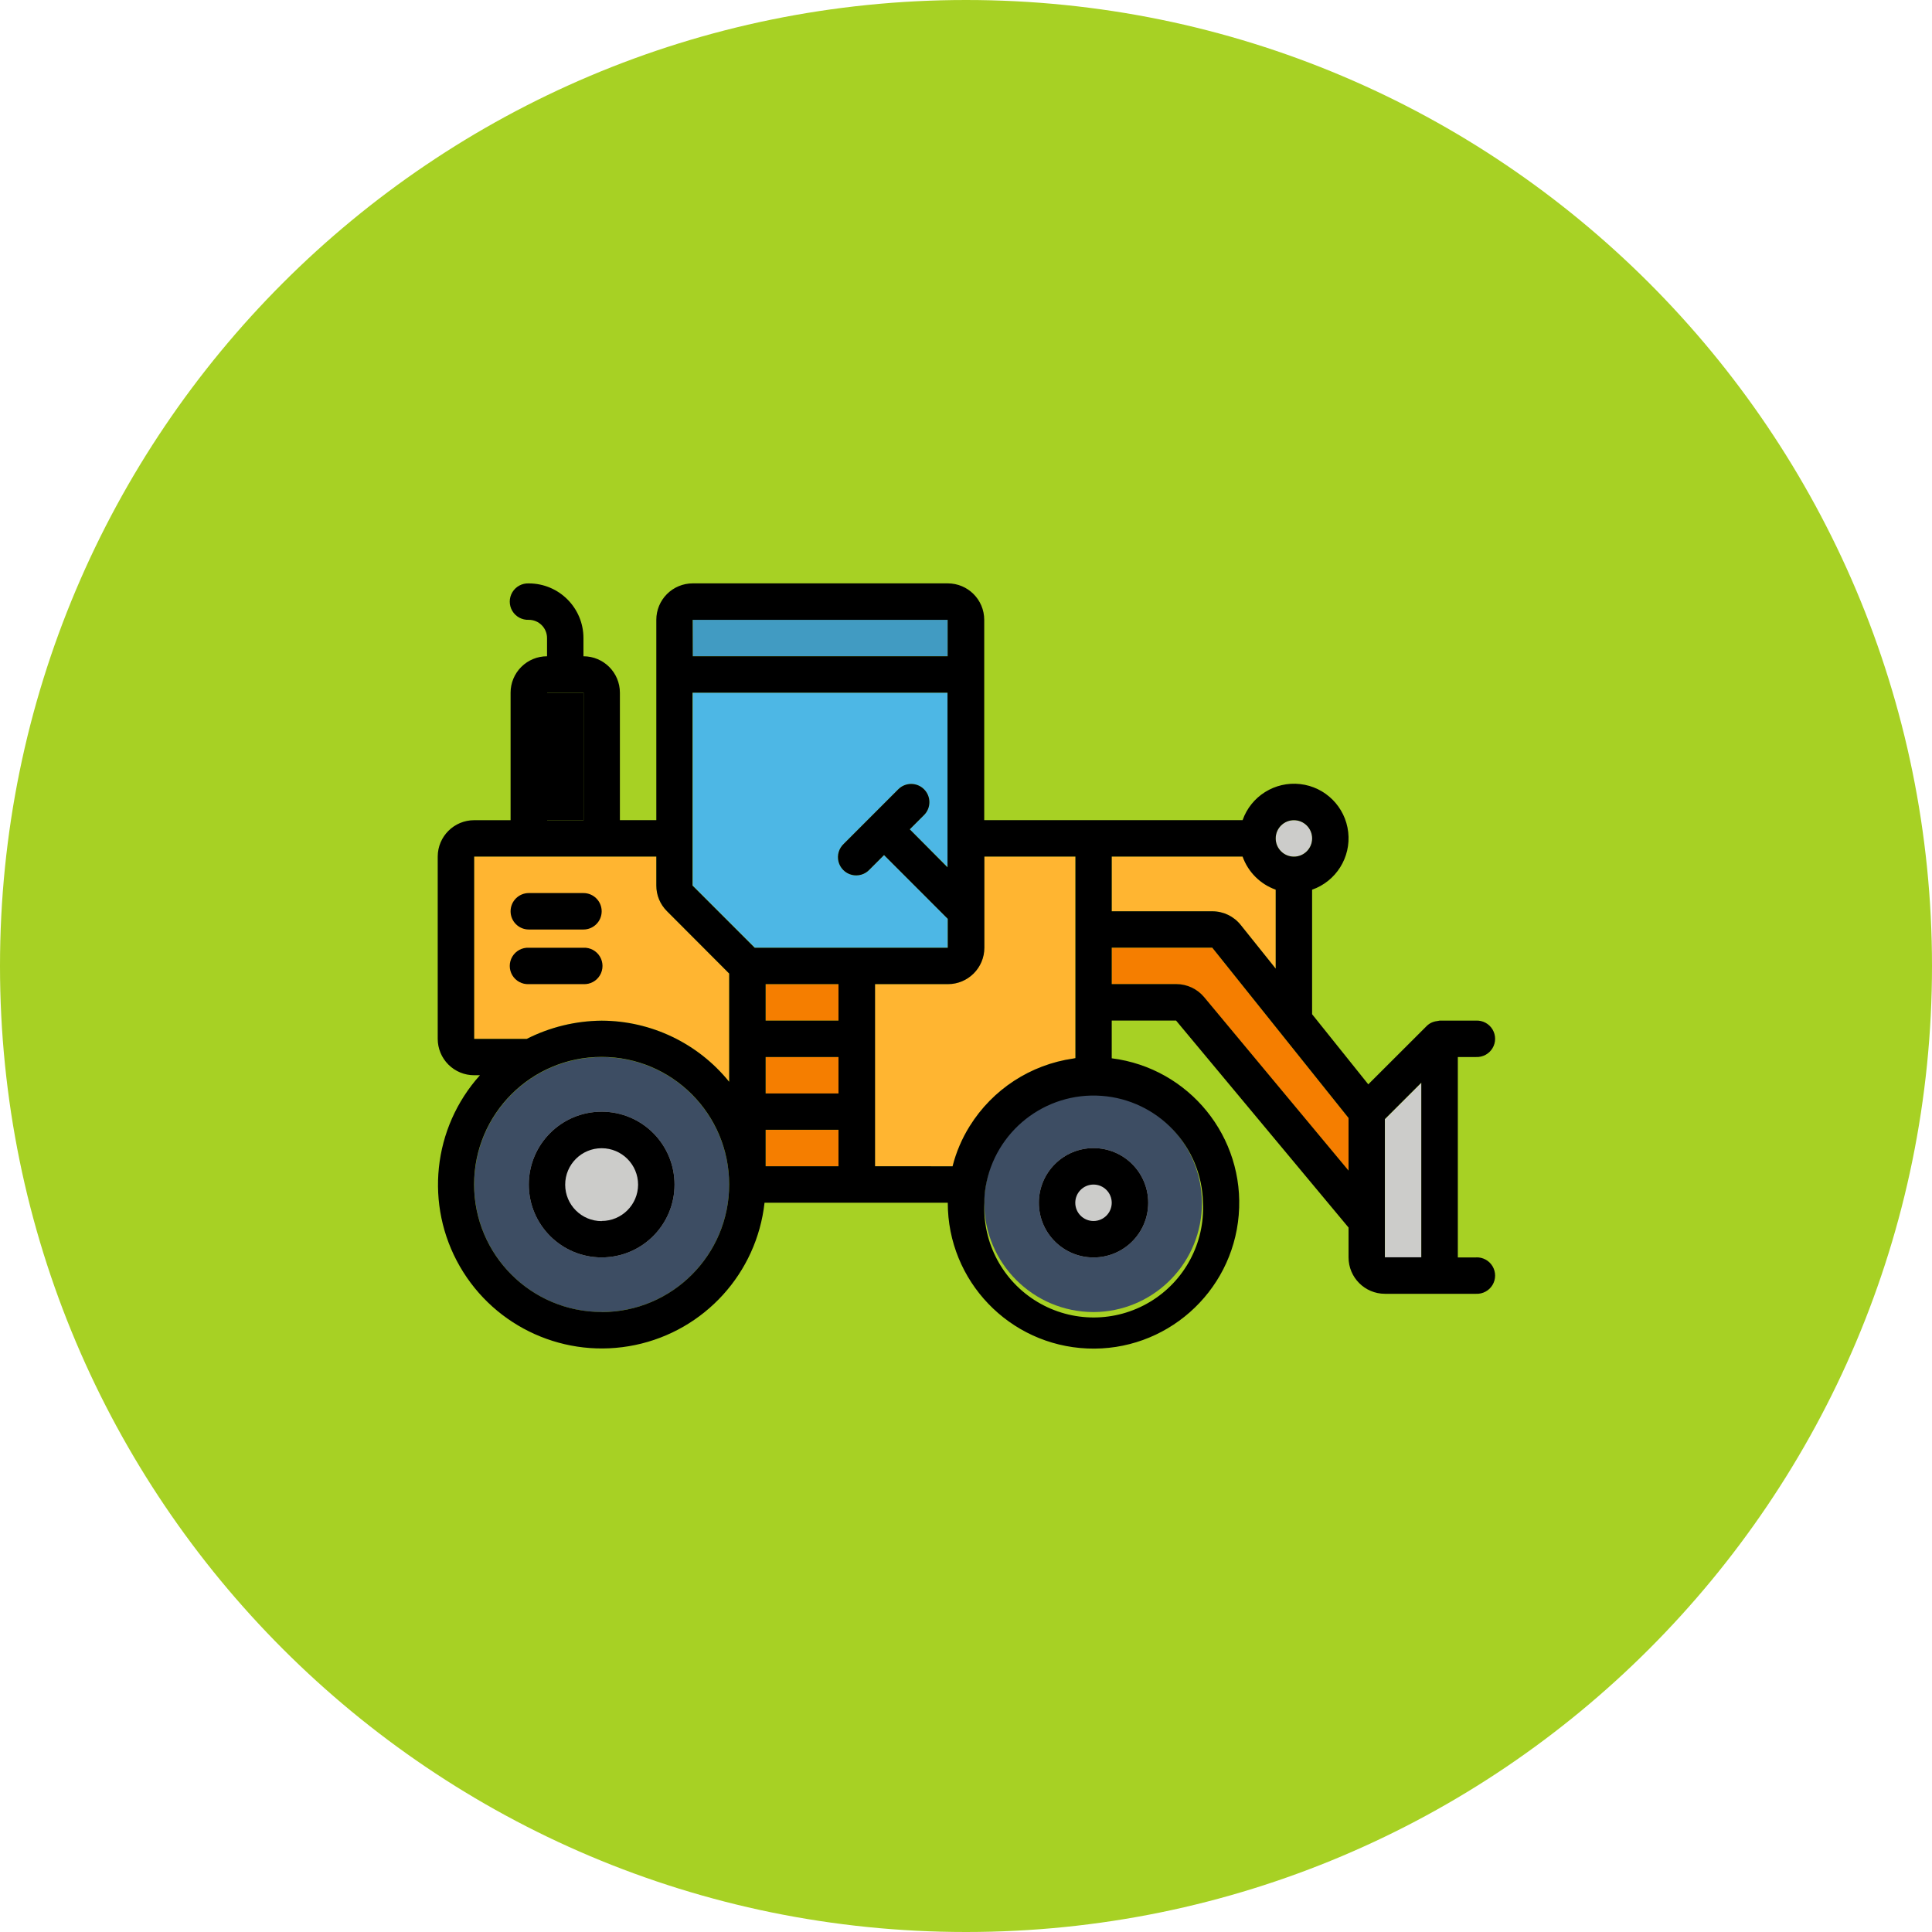
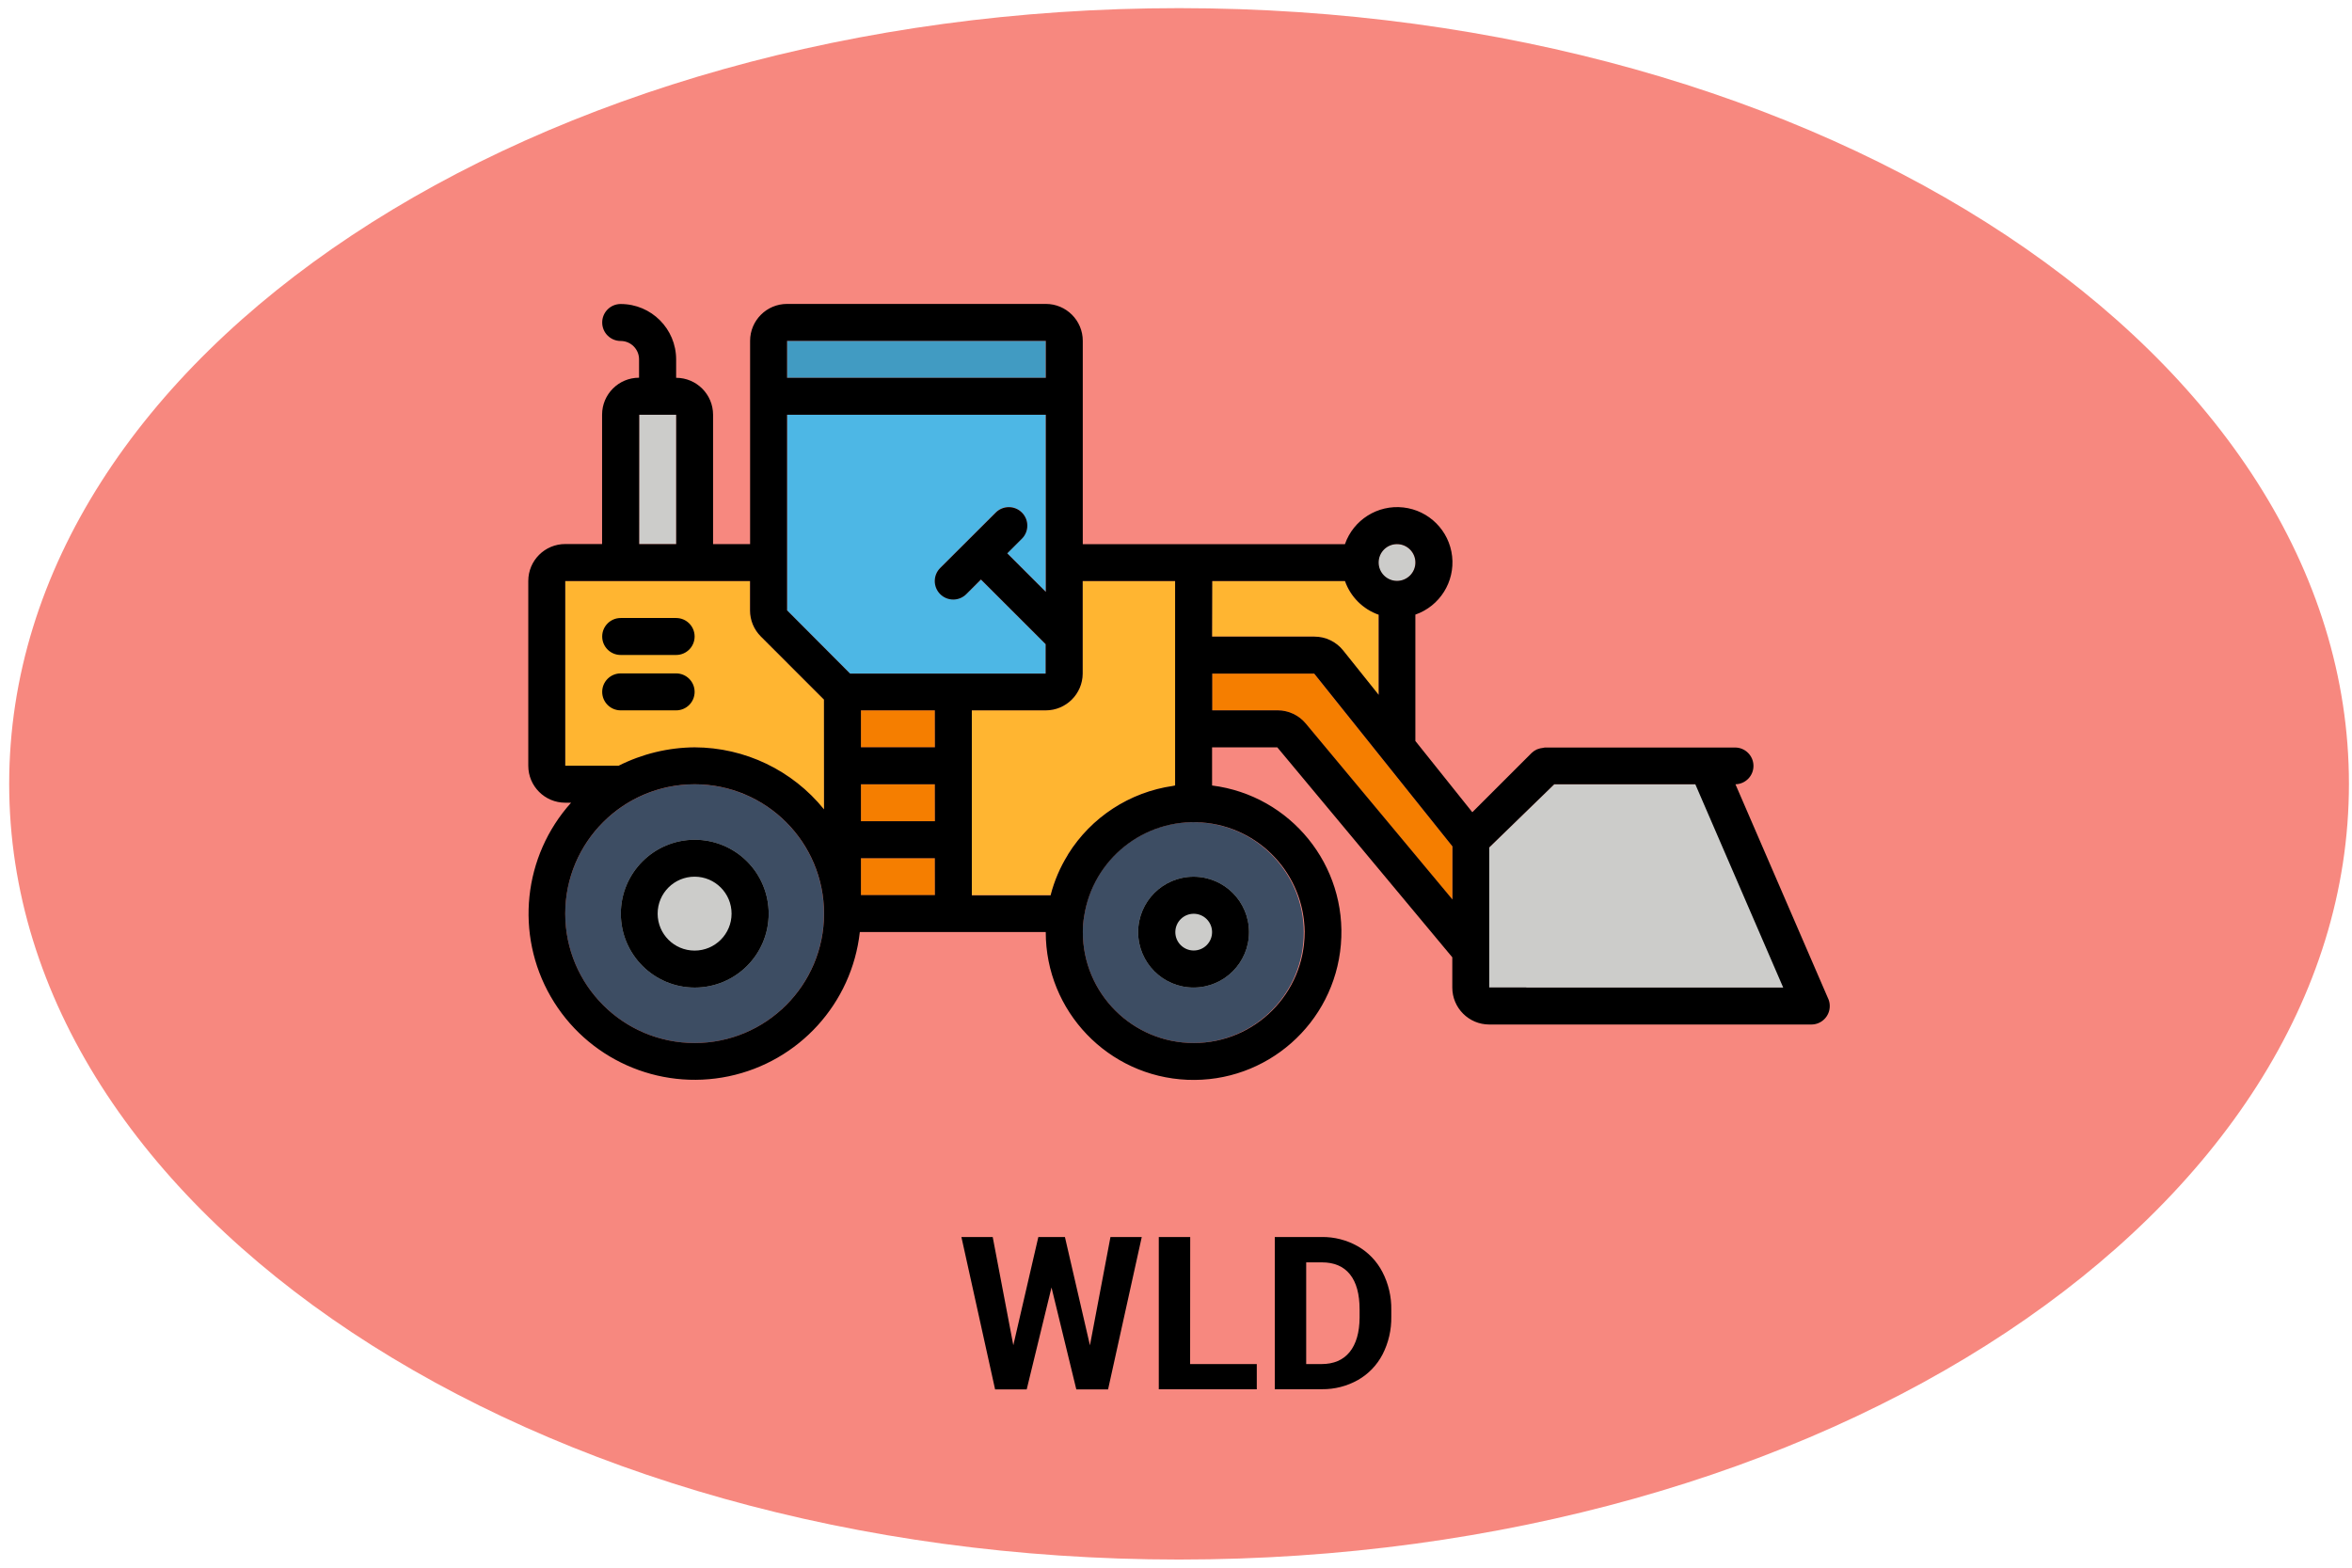
- <svg xmlns="http://www.w3.org/2000/svg" viewBox="0 0 512 512">
-   <circle cx="256" cy="256" fill="#a7d124" r="256" />
-   <path d="m125.66 275.29h13.93a44.81 44.81 0 0 1 19.86-4.82 43.61 43.61 0 0 1 33.79 16.2v-28.67l-16.48-16.5a9.54 9.54 0 0 1 -2.83-6.82v-7.68h-48.27z" fill="#ffb531" />
-   <path d="m183.59 164.26h67.59v9.66h-67.59z" fill="#419bc2" />
-   <path d="m251.17 251.16v-7.66l-16.89-16.9-3.83 3.83a4.83 4.83 0 1 1 -6.83-6.82l14.48-14.49a4.83 4.83 0 0 1 6.83 6.83l-3.83 3.83 10.07 10.07v-46.28h-67.58v51.11l16.48 16.48z" fill="#4db7e5" />
-   <path d="m376.69 286.95-9.66 9.65v26.97 9.66h9.66z" fill="#ccccca" />
-   <path d="m202.9 260.81h19.31v9.66h-19.31z" fill="#f57e00" />
-   <path d="m193.24 313.92a33.79 33.79 0 1 0 -33.79 33.79 33.79 33.79 0 0 0 33.79-33.79z" fill="#3d4d63" />
-   <path d="m144.97 183.57h9.66v33.79h-9.66z" />
-   <path d="m289.79 347.71a28.84 28.84 0 1 0 -28.63-33.12 22.2 22.2 0 0 0 -.33 4.15 29 29 0 0 0 28.96 28.97z" fill="#3d4d63" />
-   <path d="m294.62 227v14.5h26.65a9.6 9.6 0 0 1 7.54 3.63l9.26 11.58v-20.92a14.48 14.48 0 0 1 -8.77-8.79z" fill="#ffb531" />
-   <g fill="#f57e00">
-     <path d="m294.62 251.16v9.65h17.05a9.64 9.64 0 0 1 7.41 3.47l38.3 46v-13.98l-36.12-45.14z" />
-     <path d="m202.9 299.43h19.31v9.66h-19.31z" />
-     <path d="m202.9 280.12h19.31v9.66h-19.31z" />
+ <svg xmlns="http://www.w3.org/2000/svg" viewBox="0 0 768 512">
+   <defs>
+     <style>.cls-1{fill:#f7887f;}.cls-2{fill:#ffb531;}.cls-3{fill:#419bc2;}.cls-4{fill:#4db7e5;}.cls-5{fill:#ccccca;}.cls-6{fill:#f57e00;}.cls-7{fill:#3d4d63;}</style>
+   </defs>
+   <g id="Equipments">
+     <g id="base">
+       <ellipse class="cls-1" cx="385" cy="256" rx="382" ry="253.34" />
+     </g>
+     <g id="icon-wheel_loader">
+       <g id="color">
+         <path class="cls-2" d="M184.57,250.12H202a56.06,56.06,0,0,1,24.82-6,54.5,54.5,0,0,1,42.24,20.26V228.48l-20.6-20.6a12,12,0,0,1-3.54-8.54v-9.57H184.57Z" />
+         <rect class="cls-3" x="256.98" y="111.33" width="84.48" height="12.07" />
+         <path class="cls-4" d="M341.47,220v-9.57l-21.13-21.12L315.56,194a6,6,0,1,1-8.53-8.53l18.1-18.11a6,6,0,0,1,8.53,8.54l-4.78,4.78,12.59,12.59V135.46H257v63.88L277.59,220h63.88Z" />
+         <polygon class="cls-5" points="507.5 256.15 486.29 276.75 486.29 310.46 486.29 322.53 591.47 322.53 566.47 256.15 507.5 256.15" />
+         <rect class="cls-6" x="281.12" y="232.02" width="24.14" height="12.07" />
+         <path class="cls-7" d="M269.05,298.39a42.24,42.24,0,1,0-42.24,42.25A42.24,42.24,0,0,0,269.05,298.39Z" />
+         <rect class="cls-5" x="208.71" y="135.46" width="12.07" height="42.24" />
+         <path class="cls-7" d="M389.74,340.64A36.06,36.06,0,1,0,354,299.24a28.19,28.19,0,0,0-.43,5.19A36.22,36.22,0,0,0,389.74,340.64Z" />
+         <path class="cls-2" d="M395.78,189.77v18.11h33.31a12,12,0,0,1,9.42,4.53l11.58,14.48V200.73a18,18,0,0,1-11-11Z" />
+         <path class="cls-6" d="M395.78,220V232h21.3a12,12,0,0,1,9.27,4.34l47.87,57.44V276.38L429.08,220Z" />
+         <rect class="cls-6" x="281.12" y="280.29" width="24.14" height="12.07" />
+         <rect class="cls-6" x="281.12" y="256.15" width="24.14" height="12.07" />
+         <circle class="cls-5" cx="456.12" cy="183.74" r="6.03" />
+         <path class="cls-2" d="M343.07,292.28a47.07,47.07,0,0,1,5.59-13.09l.11-.18A48.49,48.49,0,0,1,383,256.68a4,4,0,0,1,.69-.15V189.77H353.53V220A12.07,12.07,0,0,1,341.47,232H317.33v60.34h25.74Z" />
+       </g>
+       <path class="cls-5" d="M371.64,304.43a18.1,18.1,0,1,0,18.1-18.1A18.1,18.1,0,0,0,371.64,304.43Z" />
+       <path class="cls-5" d="M226.81,274.26A24.14,24.14,0,1,0,251,298.39,24.13,24.13,0,0,0,226.81,274.26Z" />
+       <path d="M371.64,304.43a18.1,18.1,0,1,0,18.1-18.1A18.1,18.1,0,0,0,371.64,304.43Zm24.14,0a6,6,0,1,1-6-6A6,6,0,0,1,395.78,304.43Z" />
+       <path d="M226.81,274.26A24.14,24.14,0,1,0,251,298.39,24.13,24.13,0,0,0,226.81,274.26Zm0,36.2a12.07,12.07,0,1,1,12.07-12.07A12.07,12.07,0,0,1,226.81,310.46Z" />
+       <path d="M202.67,213.91h18.11a6,6,0,0,0,0-12.07H202.67a6,6,0,0,0,0,12.07Z" />
+       <path d="M220.78,232a6,6,0,0,0,0-12.07H202.67a6,6,0,0,0,0,12.07Z" />
+       <path d="M597.12,326.54h0l-.1-.23c0-.06,0-.11-.07-.17l-30.27-70a6,6,0,0,0-.24-12H504.4c-.14,0-.24.07-.38.08a8,8,0,0,0-2.16.52,6,6,0,0,0-1.71,1.15l-19.39,19.38L462.16,242V200.73a18.06,18.06,0,1,0-23-23h-85.6V111.33a12.06,12.06,0,0,0-12.06-12.07H257a12.07,12.07,0,0,0-12.07,12.07v66.38H232.84V135.46a12.07,12.07,0,0,0-12.06-12.07v-6a18.1,18.1,0,0,0-18.11-18.1,6,6,0,0,0,0,12.07,6,6,0,0,1,6,6v6a12.07,12.07,0,0,0-12.07,12.07v42.25H184.57a12.06,12.06,0,0,0-12.07,12.06v60.35a12.07,12.07,0,0,0,12.07,12.07h1.91a54.25,54.25,0,1,0,94.28,42.24h60.71a48.27,48.27,0,1,0,54.31-47.86V244.08h21.3l57.14,68.57v9.88a12.07,12.07,0,0,0,12.07,12.07H591.47a6,6,0,0,0,6-6A5.9,5.9,0,0,0,597.12,326.54ZM257,111.33h84.49v12.06H257Zm-48.27,24.13h12.07v42.25H208.71Zm18.1,205.18a42.25,42.25,0,1,1,42.24-42.25A42.24,42.24,0,0,1,226.81,340.64Zm42.24-76.3a54.5,54.5,0,0,0-42.24-20.26,56.06,56.06,0,0,0-24.82,6H184.57V189.77h60.34v9.57a12,12,0,0,0,3.54,8.54l20.6,20.6Zm36.21,28H281.12V280.29h24.14Zm0-24.14H281.12V256.15h24.14Zm0-24.14H281.12V232h24.14ZM277.58,220,257,199.34V135.46h84.49v57.85l-12.59-12.59,4.78-4.78a6,6,0,0,0-8.53-8.54L307,185.51a6,6,0,1,0,8.53,8.53l4.78-4.78,21.13,21.12V220H277.58Zm71.08,59.24a47.07,47.07,0,0,0-5.59,13.09v.09H317.33V232h24.14A12.07,12.07,0,0,0,353.53,220V189.77h30.18v66.76a4,4,0,0,0-.69.15A48.49,48.49,0,0,0,348.77,279ZM426,304.43a36.21,36.21,0,1,1-72.42,0,28.19,28.19,0,0,1,.43-5.19,36.21,36.21,0,0,1,72,5.19Zm30.17-126.72a6,6,0,1,1-6,6A6,6,0,0,1,456.12,177.71Zm-60.34,12.06h43.35a18,18,0,0,0,11,11v26.16l-11.58-14.48a12,12,0,0,0-9.42-4.53H395.78Zm78.44,104-47.87-57.44a12,12,0,0,0-9.27-4.34h-21.3V220h33.3l45.14,56.43Zm24.14,28.73H486.29V276.76l21.21-20.61h46.08l28.69,66.38H498.36Z" />
+     </g>
+     <path d="M355.9,439.38,362.6,404h10.22l-11,49.77H351.45l-8.1-33.29-8.1,33.29H324.93l-11-49.77h10.22l6.73,35.35L339.05,404h8.68Z" />
+     <path d="M388.61,445.5h21.77v8.24h-32V404h10.26Z" />
+     <path d="M416.26,453.74V404h15.31a23.24,23.24,0,0,1,11.74,3,20.54,20.54,0,0,1,8.08,8.41,25.87,25.87,0,0,1,2.91,12.39V430a26.06,26.06,0,0,1-2.85,12.34,20.49,20.49,0,0,1-8.05,8.37,23.47,23.47,0,0,1-11.73,3Zm10.25-41.46V445.5h5q6,0,9.19-3.93t3.25-11.24V427.7q0-7.59-3.15-11.51t-9.19-3.91Z" />
  </g>
-   <circle cx="342.9" cy="222.19" fill="#ccccca" r="4.83" />
-   <path d="m252.46 309a37.56 37.56 0 0 1 4.47-10.47l.09-.14a38.82 38.82 0 0 1 27.4-17.87 3.35 3.35 0 0 1 .55-.11v-53.41h-24.14v24.14a9.66 9.66 0 0 1 -9.66 9.65h-19.31v48.28h20.6z" fill="#ffb531" />
-   <path d="m275.31 318.74a14.49 14.49 0 1 0 14.48-14.48 14.49 14.49 0 0 0 -14.48 14.48z" fill="#ccccca" />
-   <path d="m159.45 294.61a19.31 19.31 0 1 0 19.31 19.31 19.3 19.3 0 0 0 -19.31-19.31z" fill="#ccccca" />
-   <path d="m275.31 318.74a14.49 14.49 0 1 0 14.48-14.48 14.49 14.49 0 0 0 -14.48 14.48zm19.31 0a4.83 4.83 0 1 1 -4.83-4.82 4.83 4.83 0 0 1 4.83 4.82z" />
-   <path d="m159.45 294.61a19.31 19.31 0 1 0 19.31 19.31 19.3 19.3 0 0 0 -19.31-19.31zm0 29a9.66 9.66 0 1 1 9.65-9.65 9.66 9.66 0 0 1 -9.65 9.61z" />
-   <path d="m391.17 333.23h-4.83v-53.11h4.83a4.83 4.83 0 1 0 0-9.65h-9.65a2.65 2.65 0 0 0 -.3.06 6.44 6.44 0 0 0 -1.73.42 4.52 4.52 0 0 0 -1.37.92l-15.51 15.49-14.89-18.58v-33a14.45 14.45 0 1 0 -18.42-18.43h-68.47v-53.1a9.66 9.66 0 0 0 -9.66-9.65h-67.58a9.65 9.65 0 0 0 -9.66 9.65v53.1h-9.65v-33.78a9.66 9.66 0 0 0 -9.66-9.65v-4.83a14.48 14.48 0 0 0 -14.48-14.48 4.83 4.83 0 1 0 0 9.65 4.83 4.83 0 0 1 4.83 4.83v4.83a9.65 9.65 0 0 0 -9.66 9.65v33.79h-9.65a9.66 9.66 0 0 0 -9.66 9.64v48.3a9.65 9.65 0 0 0 9.66 9.65h1.53a43.4 43.4 0 1 0 75.42 33.79h48.56a38.62 38.62 0 1 0 43.45-38.28v-10h17.05l45.71 54.85v7.91a9.65 9.65 0 0 0 9.65 9.65h24.14a4.83 4.83 0 1 0 0-9.65zm-62.36-88.1a9.6 9.6 0 0 0 -7.54-3.63h-26.65v-14.5h34.68a14.48 14.48 0 0 0 8.77 8.77v20.92zm14.09-27.77a4.83 4.83 0 1 1 -4.83 4.83 4.83 4.83 0 0 1 4.83-4.83zm-140 62.76h19.31v9.66h-19.31zm19.31-9.65h-19.31v-9.66h19.31zm4.79-19.31h-27l-16.48-16.48v-51.11h67.58v46.28l-10-10.07 3.83-3.83a4.83 4.83 0 0 0 -6.83-6.83l-14.48 14.49a4.83 4.83 0 1 0 6.83 6.82l3.83-3.83 16.89 16.9v7.66zm-43.44-86.9h67.58v9.66h-67.55zm-38.56 19.31h9.65v33.79h-9.65zm-19.34 43.43h48.27v7.66a9.54 9.54 0 0 0 2.83 6.82l16.48 16.52v28.69a43.61 43.61 0 0 0 -33.79-16.2 44.69 44.69 0 0 0 -19.86 4.83h-13.93zm33.79 120.69a33.8 33.8 0 1 1 33.79-33.79 33.79 33.79 0 0 1 -33.79 33.81zm43.45-38.62v-9.66h19.31v9.66zm29 0v-48.26h19.31a9.66 9.66 0 0 0 9.66-9.65v-24.16h24.13v53.41a3.35 3.35 0 0 0 -.55.11 38.82 38.82 0 0 0 -27.45 17.89l-.09.14a37.56 37.56 0 0 0 -4.45 10.45v.08zm86.9 9.65a29 29 0 1 1 -57.93 0 22.2 22.2 0 0 1 .33-4.15 29 29 0 0 1 57.6 4.15zm.32-54.46a9.64 9.64 0 0 0 -7.41-3.47h-17.09v-9.65h26.64l36.12 45.14v13.94zm47.88 59.31v-27l9.66-9.65v46.28h-9.66z" />
-   <path d="m140.14 246.33h14.48a4.83 4.83 0 0 0 0-9.66h-14.48a4.83 4.83 0 1 0 0 9.66z" />
-   <path d="m154.62 260.81a4.83 4.83 0 1 0 0-9.65h-14.48a4.83 4.83 0 1 0 0 9.65z" />
</svg>
